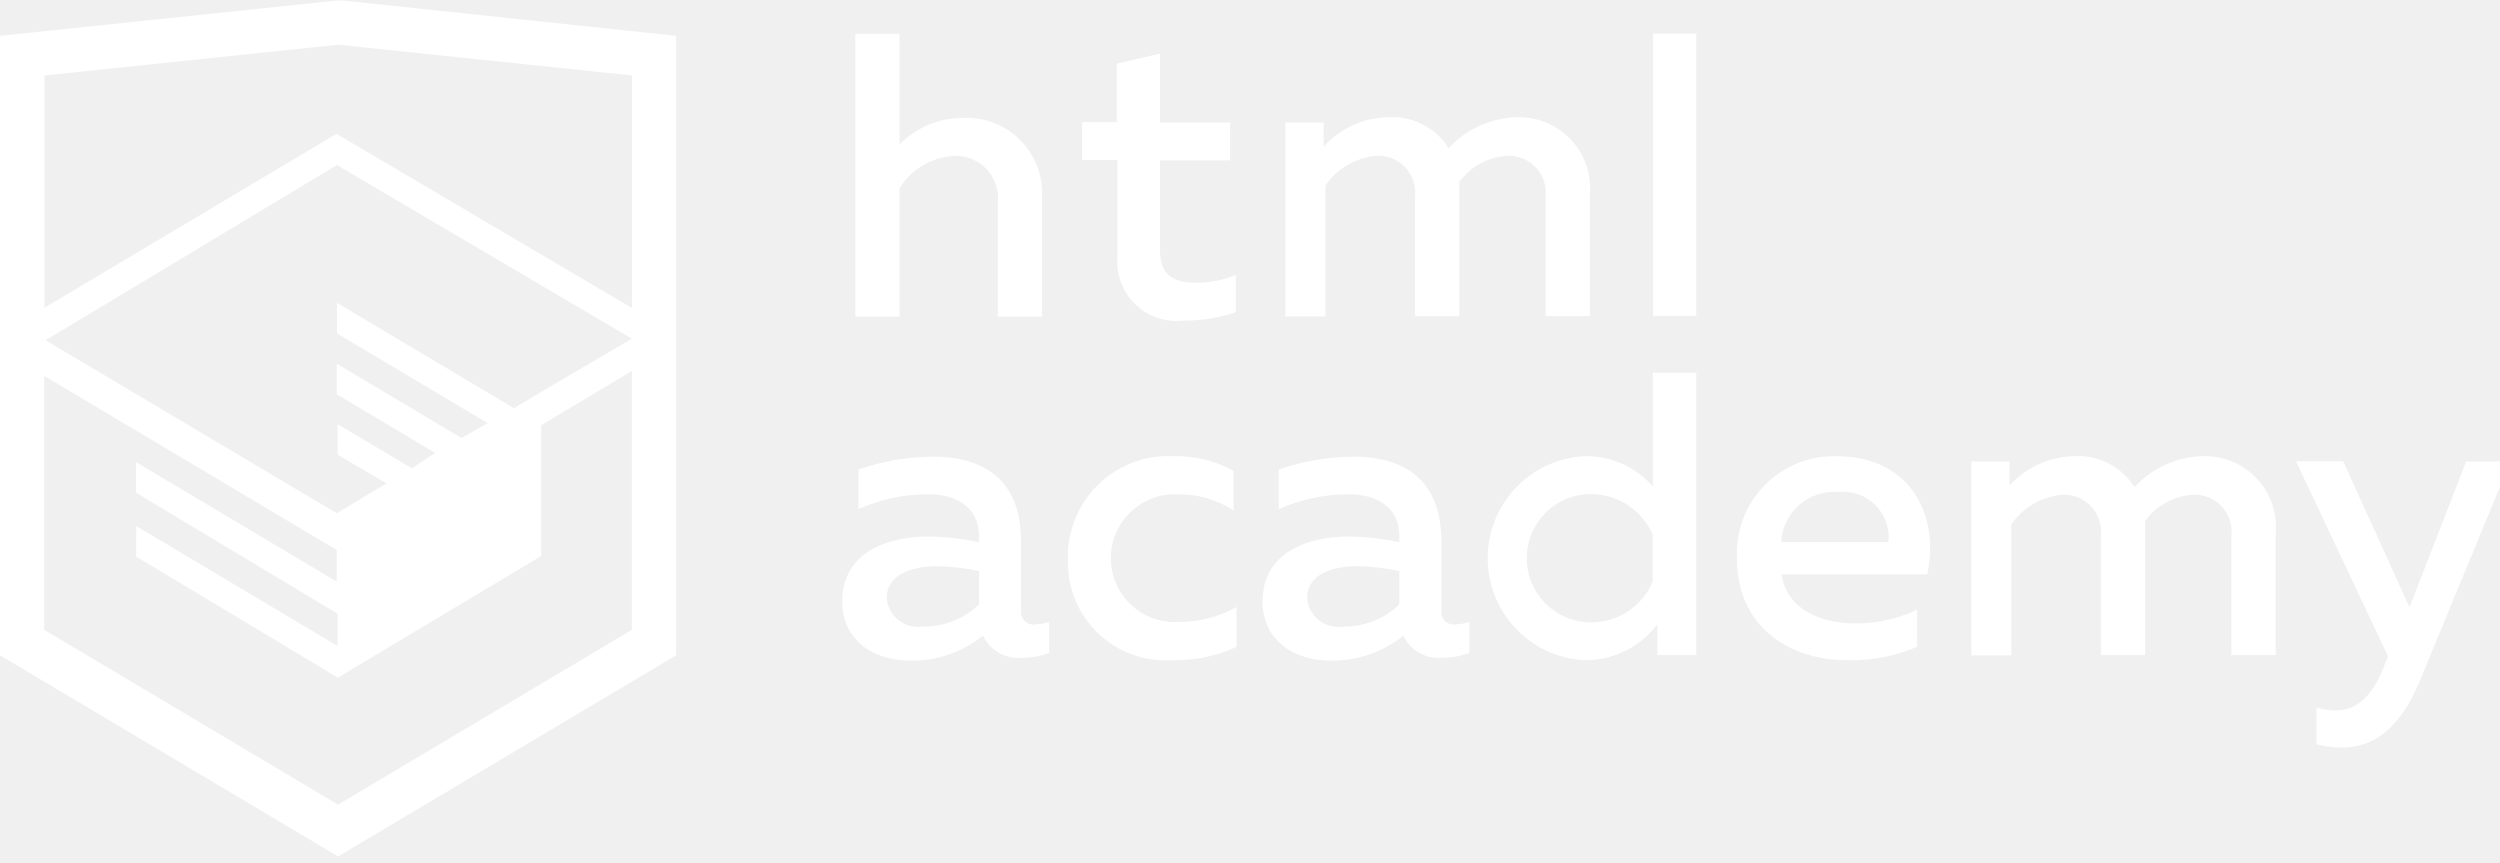
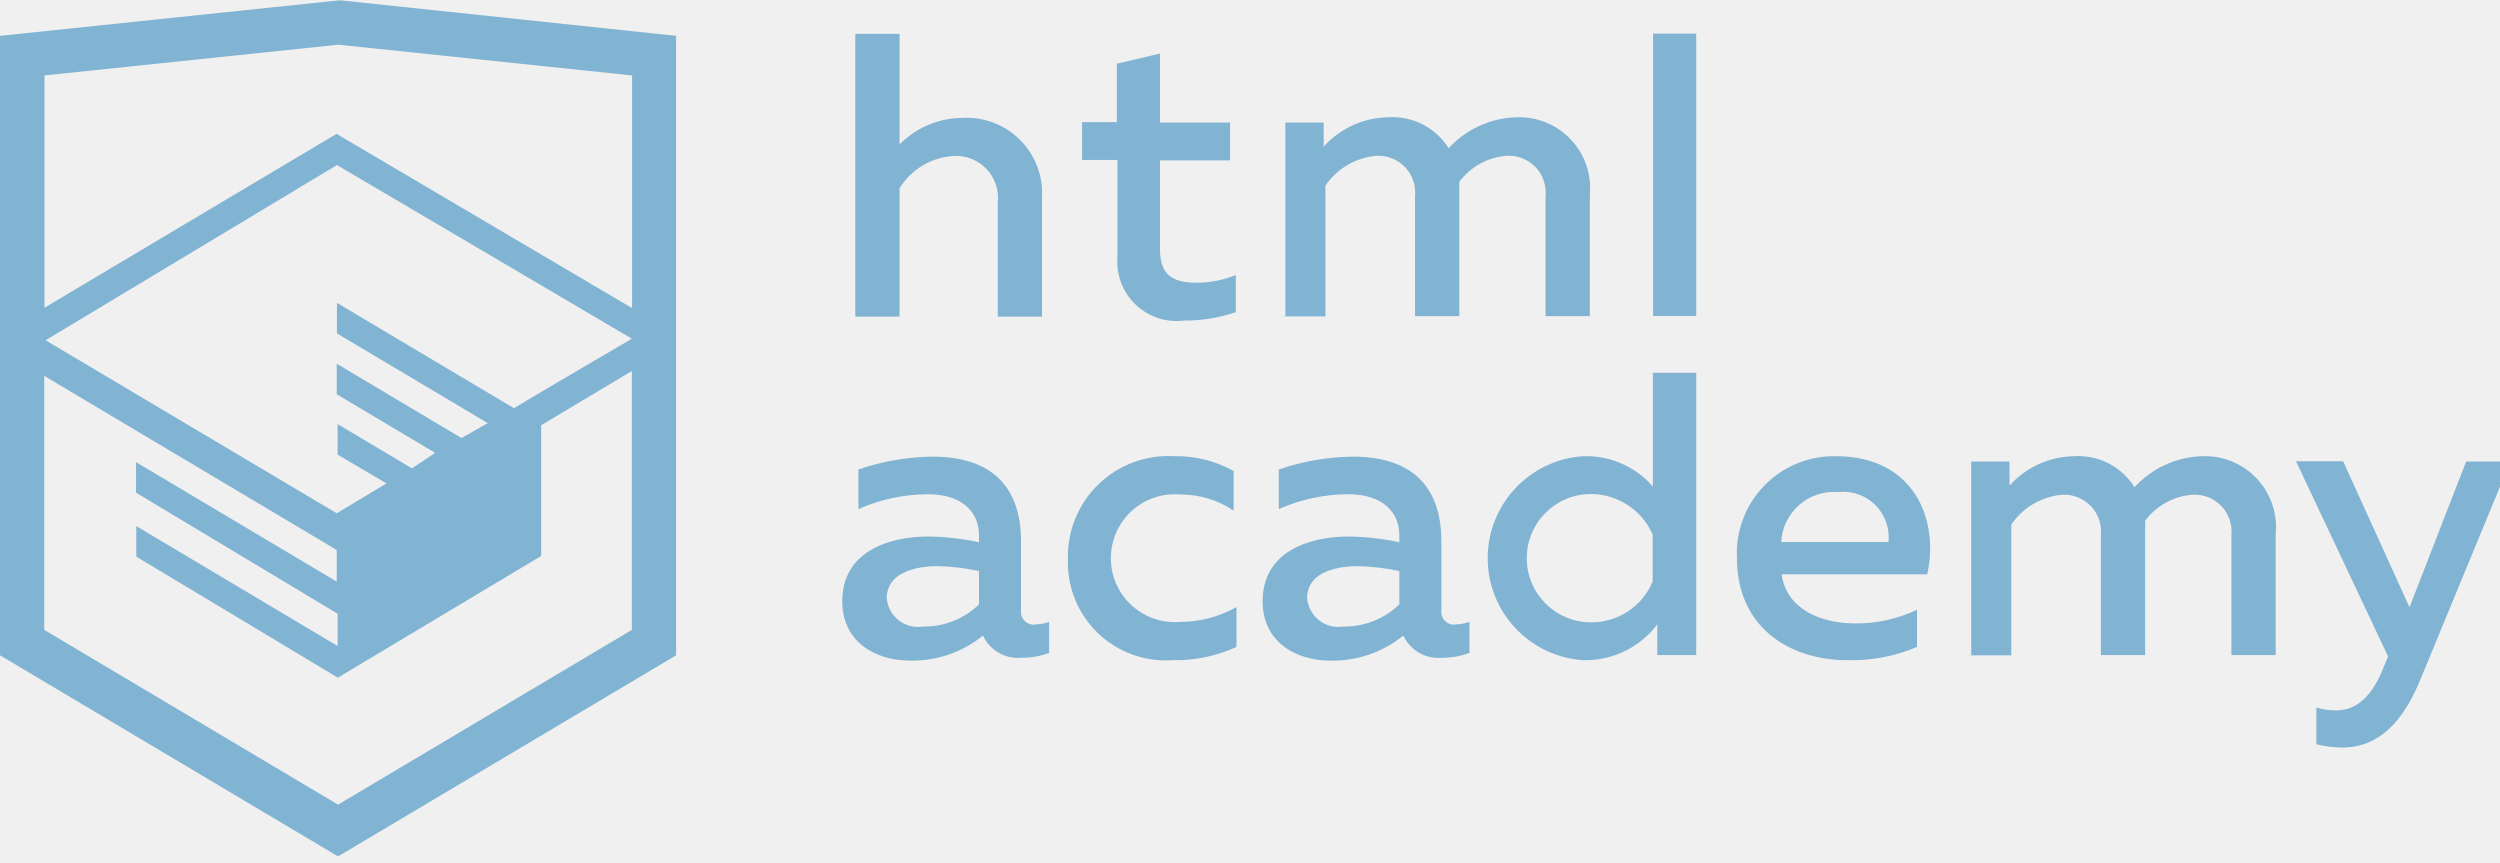
<svg xmlns="http://www.w3.org/2000/svg" id="Layer_1" data-name="Layer 1" viewBox="0 0 113 39">
-   <path d="M401.93,351.51a2.07,2.07,0,0,0,.58-0.11v1.4a3.41,3.41,0,0,1-1.24.22,1.75,1.75,0,0,1-1.75-1,5.08,5.08,0,0,1-3.3,1.13c-1.59,0-3.06-.87-3.06-2.68,0-2.24,2.08-2.93,3.9-2.93a11.63,11.63,0,0,1,2.28.26v-0.31c0-1.09-.8-1.86-2.3-1.86a7.79,7.79,0,0,0-3.15.67v-1.79a10.72,10.72,0,0,1,3.35-.58c2.48,0,4,1.18,4,3.83v3.14A0.57,0.57,0,0,0,401.93,351.51Zm-6.76-1.19a1.42,1.42,0,0,0,1.64,1.29,3.56,3.56,0,0,0,2.53-1V349.1a10.21,10.21,0,0,0-1.9-.22C396.34,348.89,395.17,349.23,395.17,350.33Z" transform="translate(-355.09 -323.29)" fill="#fff" />
-   <path d="M408.15,343.91a5.29,5.29,0,0,1,2.7.67v1.79a4.28,4.28,0,0,0-2.42-.73,2.89,2.89,0,1,0,0,5.76,5.26,5.26,0,0,0,2.55-.67v1.8a6.58,6.58,0,0,1-2.9.6,4.42,4.42,0,0,1-4.72-4.54A4.54,4.54,0,0,1,408.15,343.91Z" transform="translate(-355.09 -323.29)" fill="#fff" />
-   <path d="M420.93,351.51a2.07,2.07,0,0,0,.58-0.11v1.4a3.41,3.41,0,0,1-1.24.22,1.75,1.75,0,0,1-1.75-1,5.08,5.08,0,0,1-3.3,1.13c-1.59,0-3.06-.87-3.06-2.68,0-2.24,2.08-2.93,3.9-2.93a11.63,11.63,0,0,1,2.28.26v-0.31c0-1.09-.8-1.86-2.3-1.86a7.79,7.79,0,0,0-3.15.67v-1.79a10.72,10.72,0,0,1,3.35-.58c2.48,0,4,1.18,4,3.83v3.14A0.57,0.57,0,0,0,420.93,351.51Zm-6.76-1.19a1.42,1.42,0,0,0,1.64,1.29,3.56,3.56,0,0,0,2.53-1V349.1a10.21,10.21,0,0,0-1.9-.22C415.33,348.89,414.17,349.23,414.17,350.33Z" transform="translate(-355.09 -323.29)" fill="#fff" />
-   <path d="M431.76,340.14V352.9H430v-1.39a4.07,4.07,0,0,1-3.35,1.62,4.62,4.62,0,0,1,0-9.22,4,4,0,0,1,3.15,1.37v-5.14h2ZM427,345.62a2.9,2.9,0,0,0,0,5.8,3,3,0,0,0,2.79-1.84v-2.13A3.06,3.06,0,0,0,427,345.62Z" transform="translate(-355.09 -323.29)" fill="#fff" />
-   <path d="M438.08,343.91c3.48,0,4.68,2.81,4.12,5.34h-6.58c0.22,1.57,1.75,2.22,3.35,2.22a6.41,6.41,0,0,0,2.77-.62v1.68a7.5,7.5,0,0,1-3.14.6c-2.68,0-5-1.53-5-4.61A4.39,4.39,0,0,1,438.08,343.91Zm0.09,1.62a2.39,2.39,0,0,0-2.57,2.26h4.85A2.06,2.06,0,0,0,438.17,345.53Z" transform="translate(-355.09 -323.29)" fill="#fff" />
-   <path d="M444.19,352.9v-8.75h1.73v1.09a4,4,0,0,1,2.92-1.33,3,3,0,0,1,2.73,1.4,4.33,4.33,0,0,1,3.06-1.4,3.21,3.21,0,0,1,3.32,3.52v5.47h-2v-5.41a1.67,1.67,0,0,0-1.73-1.84,2.94,2.94,0,0,0-2.17,1.18c0,0.2,0,.4,0,0.6v5.47h-2v-5.41a1.67,1.67,0,0,0-1.73-1.84,3.11,3.11,0,0,0-2.32,1.35v5.91h-2Z" transform="translate(-355.09 -323.29)" fill="#fff" />
-   <path d="M466.56,344.15h2l-4.1,9.93c-0.95,2.28-2.19,3-3.52,3a5,5,0,0,1-1.15-.15v-1.66a3,3,0,0,0,.89.13c0.95,0,1.66-.67,2.17-2l0.18-.44-4.16-8.82H461l3,6.6Z" transform="translate(-355.09 -323.29)" fill="#fff" />
-   <path d="M395.75,324.82v5a4,4,0,0,1,2.83-1.2,3.41,3.41,0,0,1,3.61,3.57v5.41h-2v-5.16a1.9,1.9,0,0,0-2-2.1,3.08,3.08,0,0,0-2.44,1.46v5.8h-2V324.82h2Z" transform="translate(-355.09 -323.29)" fill="#fff" />
-   <path d="M407.52,325.71v3.12h3.17v1.71h-3.17v4c0,1.15.53,1.53,1.66,1.53a4.71,4.71,0,0,0,1.77-.35v1.68a7.14,7.14,0,0,1-2.35.38,2.68,2.68,0,0,1-3-2.88v-4.38H404v-1.71h1.57v-2.64Z" transform="translate(-355.09 -323.29)" fill="#fff" />
-   <path d="M413.19,337.58v-8.75h1.73v1.09a4,4,0,0,1,2.92-1.33,3,3,0,0,1,2.73,1.4,4.33,4.33,0,0,1,3.06-1.4,3.21,3.21,0,0,1,3.32,3.52v5.47h-2v-5.41a1.67,1.67,0,0,0-1.73-1.84,2.94,2.94,0,0,0-2.17,1.18c0,0.2,0,.4,0,0.6v5.47h-2v-5.41a1.67,1.67,0,0,0-1.73-1.84,3.11,3.11,0,0,0-2.32,1.35v5.91h-2Z" transform="translate(-355.09 -323.29)" fill="#fff" />
-   <rect x="74.72" y="1.52" width="1.95" height="12.76" fill="#fff" />
-   <path d="M370.53,323.31l-0.16,0-15.28,1.6v28L370.37,362l15.28-9.09v-28Zm13.12,28.45-13.28,7.9-13.28-7.9V340.28l13.22,7.87,0,1.43-9.07-5.4v1.38l9.11,5.47,0,1.46-9.1-5.42v1.38l9.11,5.47h0l9.19-5.5v-1.39h0v-4.52l4.1-2.45v11.67Zm0-13.16L380,340.74h0l-1.68,1-8-4.76v1.38l6.84,4.07-0.06,0-0.15.09-1,.57-5.64-3.36v1.38l4.45,2.65-1.05.7,0,0-3.36-2v1.38l2.21,1.3-2.25,1.35-13.16-7.82,13.17-7.92h0Zm0-1.39-13.35-7.87h0l-13.2,7.86v-10.5l13.28-1.39,13.28,1.39v10.51Z" transform="translate(-355.09 -323.29)" fill="#fff" />
+   <path d="M401.93,351.51a2.07,2.07,0,0,0,.58-0.11v1.4a3.41,3.41,0,0,1-1.24.22,1.75,1.75,0,0,1-1.75-1,5.08,5.08,0,0,1-3.3,1.13c-1.59,0-3.06-.87-3.06-2.68,0-2.24,2.08-2.93,3.9-2.93a11.63,11.63,0,0,1,2.28.26v-0.31c0-1.09-.8-1.86-2.3-1.86a7.79,7.79,0,0,0-3.15.67v-1.79a10.72,10.72,0,0,1,3.35-.58c2.48,0,4,1.18,4,3.83v3.14A0.57,0.57,0,0,0,401.93,351.51Zm-6.76-1.19a1.42,1.42,0,0,0,1.64,1.29,3.56,3.56,0,0,0,2.53-1V349.1a10.21,10.21,0,0,0-1.9-.22C396.34,348.89,395.17,349.23,395.17,350.33Z" transform="translate(-355.09 -323.29)" fill="#81b3d2" />
+   <path d="M408.15,343.91a5.29,5.29,0,0,1,2.7.67v1.79a4.28,4.28,0,0,0-2.42-.73,2.89,2.89,0,1,0,0,5.76,5.26,5.26,0,0,0,2.55-.67v1.8a6.58,6.58,0,0,1-2.9.6,4.42,4.42,0,0,1-4.72-4.54A4.54,4.54,0,0,1,408.15,343.91Z" transform="translate(-355.09 -323.29)" fill="#81b3d2" />
+   <path d="M420.93,351.51a2.07,2.07,0,0,0,.58-0.11v1.4a3.41,3.41,0,0,1-1.24.22,1.75,1.75,0,0,1-1.75-1,5.08,5.08,0,0,1-3.3,1.13c-1.59,0-3.06-.87-3.06-2.68,0-2.24,2.08-2.93,3.9-2.93a11.63,11.63,0,0,1,2.28.26v-0.31c0-1.09-.8-1.86-2.3-1.86a7.79,7.79,0,0,0-3.15.67v-1.79a10.72,10.72,0,0,1,3.35-.58c2.48,0,4,1.18,4,3.83v3.14A0.57,0.57,0,0,0,420.93,351.51Zm-6.76-1.19a1.42,1.42,0,0,0,1.64,1.29,3.56,3.56,0,0,0,2.53-1V349.1a10.21,10.21,0,0,0-1.9-.22C415.33,348.89,414.17,349.23,414.17,350.33Z" transform="translate(-355.09 -323.29)" fill="#81b3d2" />
+   <path d="M431.76,340.14V352.9H430v-1.39a4.07,4.07,0,0,1-3.35,1.62,4.62,4.62,0,0,1,0-9.22,4,4,0,0,1,3.15,1.37v-5.14h2ZM427,345.62a2.9,2.9,0,0,0,0,5.8,3,3,0,0,0,2.79-1.84v-2.13A3.06,3.06,0,0,0,427,345.62Z" transform="translate(-355.09 -323.29)" fill="#81b3d2" />
+   <path d="M438.08,343.91c3.48,0,4.68,2.81,4.12,5.34h-6.58c0.22,1.57,1.75,2.22,3.35,2.22a6.41,6.41,0,0,0,2.77-.62v1.68a7.5,7.5,0,0,1-3.14.6c-2.68,0-5-1.53-5-4.61A4.39,4.39,0,0,1,438.08,343.91Zm0.09,1.62a2.39,2.39,0,0,0-2.57,2.26h4.85A2.06,2.06,0,0,0,438.17,345.53Z" transform="translate(-355.09 -323.29)" fill="#81b3d2" />
+   <path d="M444.19,352.9v-8.75h1.73v1.09a4,4,0,0,1,2.92-1.33,3,3,0,0,1,2.73,1.4,4.33,4.33,0,0,1,3.06-1.4,3.21,3.21,0,0,1,3.32,3.52v5.47h-2v-5.41a1.67,1.67,0,0,0-1.73-1.84,2.94,2.94,0,0,0-2.17,1.18c0,0.2,0,.4,0,0.6v5.47h-2v-5.41a1.67,1.67,0,0,0-1.73-1.84,3.11,3.11,0,0,0-2.32,1.35v5.91h-2Z" transform="translate(-355.09 -323.29)" fill="#81b3d2" />
+   <path d="M466.56,344.15h2l-4.1,9.93c-0.95,2.28-2.19,3-3.52,3a5,5,0,0,1-1.15-.15v-1.66a3,3,0,0,0,.89.13c0.95,0,1.66-.67,2.17-2l0.18-.44-4.16-8.82H461l3,6.6Z" transform="translate(-355.09 -323.29)" fill="#81b3d2" />
+   <path d="M395.75,324.82v5a4,4,0,0,1,2.83-1.2,3.41,3.41,0,0,1,3.61,3.57v5.41h-2v-5.16a1.9,1.9,0,0,0-2-2.1,3.08,3.08,0,0,0-2.44,1.46v5.8h-2V324.82h2Z" transform="translate(-355.09 -323.29)" fill="#81b3d2" />
+   <path d="M407.52,325.71v3.12h3.17v1.71h-3.17v4c0,1.15.53,1.53,1.66,1.53a4.71,4.71,0,0,0,1.77-.35v1.68a7.14,7.14,0,0,1-2.35.38,2.68,2.68,0,0,1-3-2.88v-4.38H404v-1.71h1.57v-2.64Z" transform="translate(-355.09 -323.29)" fill="#81b3d2" />
+   <path d="M413.19,337.58v-8.75h1.73v1.09a4,4,0,0,1,2.92-1.33,3,3,0,0,1,2.73,1.4,4.33,4.33,0,0,1,3.06-1.4,3.21,3.21,0,0,1,3.32,3.52v5.47h-2v-5.41a1.67,1.67,0,0,0-1.73-1.84,2.94,2.94,0,0,0-2.17,1.18c0,0.2,0,.4,0,0.6v5.47h-2v-5.41a1.67,1.67,0,0,0-1.73-1.84,3.11,3.11,0,0,0-2.32,1.35v5.91h-2Z" transform="translate(-355.09 -323.29)" fill="#81b3d2" />
+   <rect x="74.72" y="1.52" width="1.95" height="12.76" fill="#81b3d2" />
+   <path d="M370.53,323.31l-0.16,0-15.28,1.6v28L370.37,362l15.28-9.09v-28Zm13.12,28.45-13.28,7.9-13.28-7.9V340.28l13.22,7.87,0,1.43-9.07-5.4v1.38l9.11,5.47,0,1.46-9.1-5.42v1.38l9.11,5.47h0l9.19-5.5v-1.39h0v-4.52l4.1-2.45v11.67Zm0-13.16L380,340.74h0l-1.68,1-8-4.76v1.38l6.84,4.07-0.06,0-0.15.09-1,.57-5.64-3.36v1.38l4.45,2.65-1.05.7,0,0-3.36-2v1.38l2.21,1.3-2.25,1.35-13.16-7.82,13.17-7.92h0Zm0-1.39-13.35-7.87h0l-13.2,7.86v-10.5l13.28-1.39,13.28,1.39v10.51Z" transform="translate(-355.09 -323.29)" fill="#81b3d2" />
</svg>
